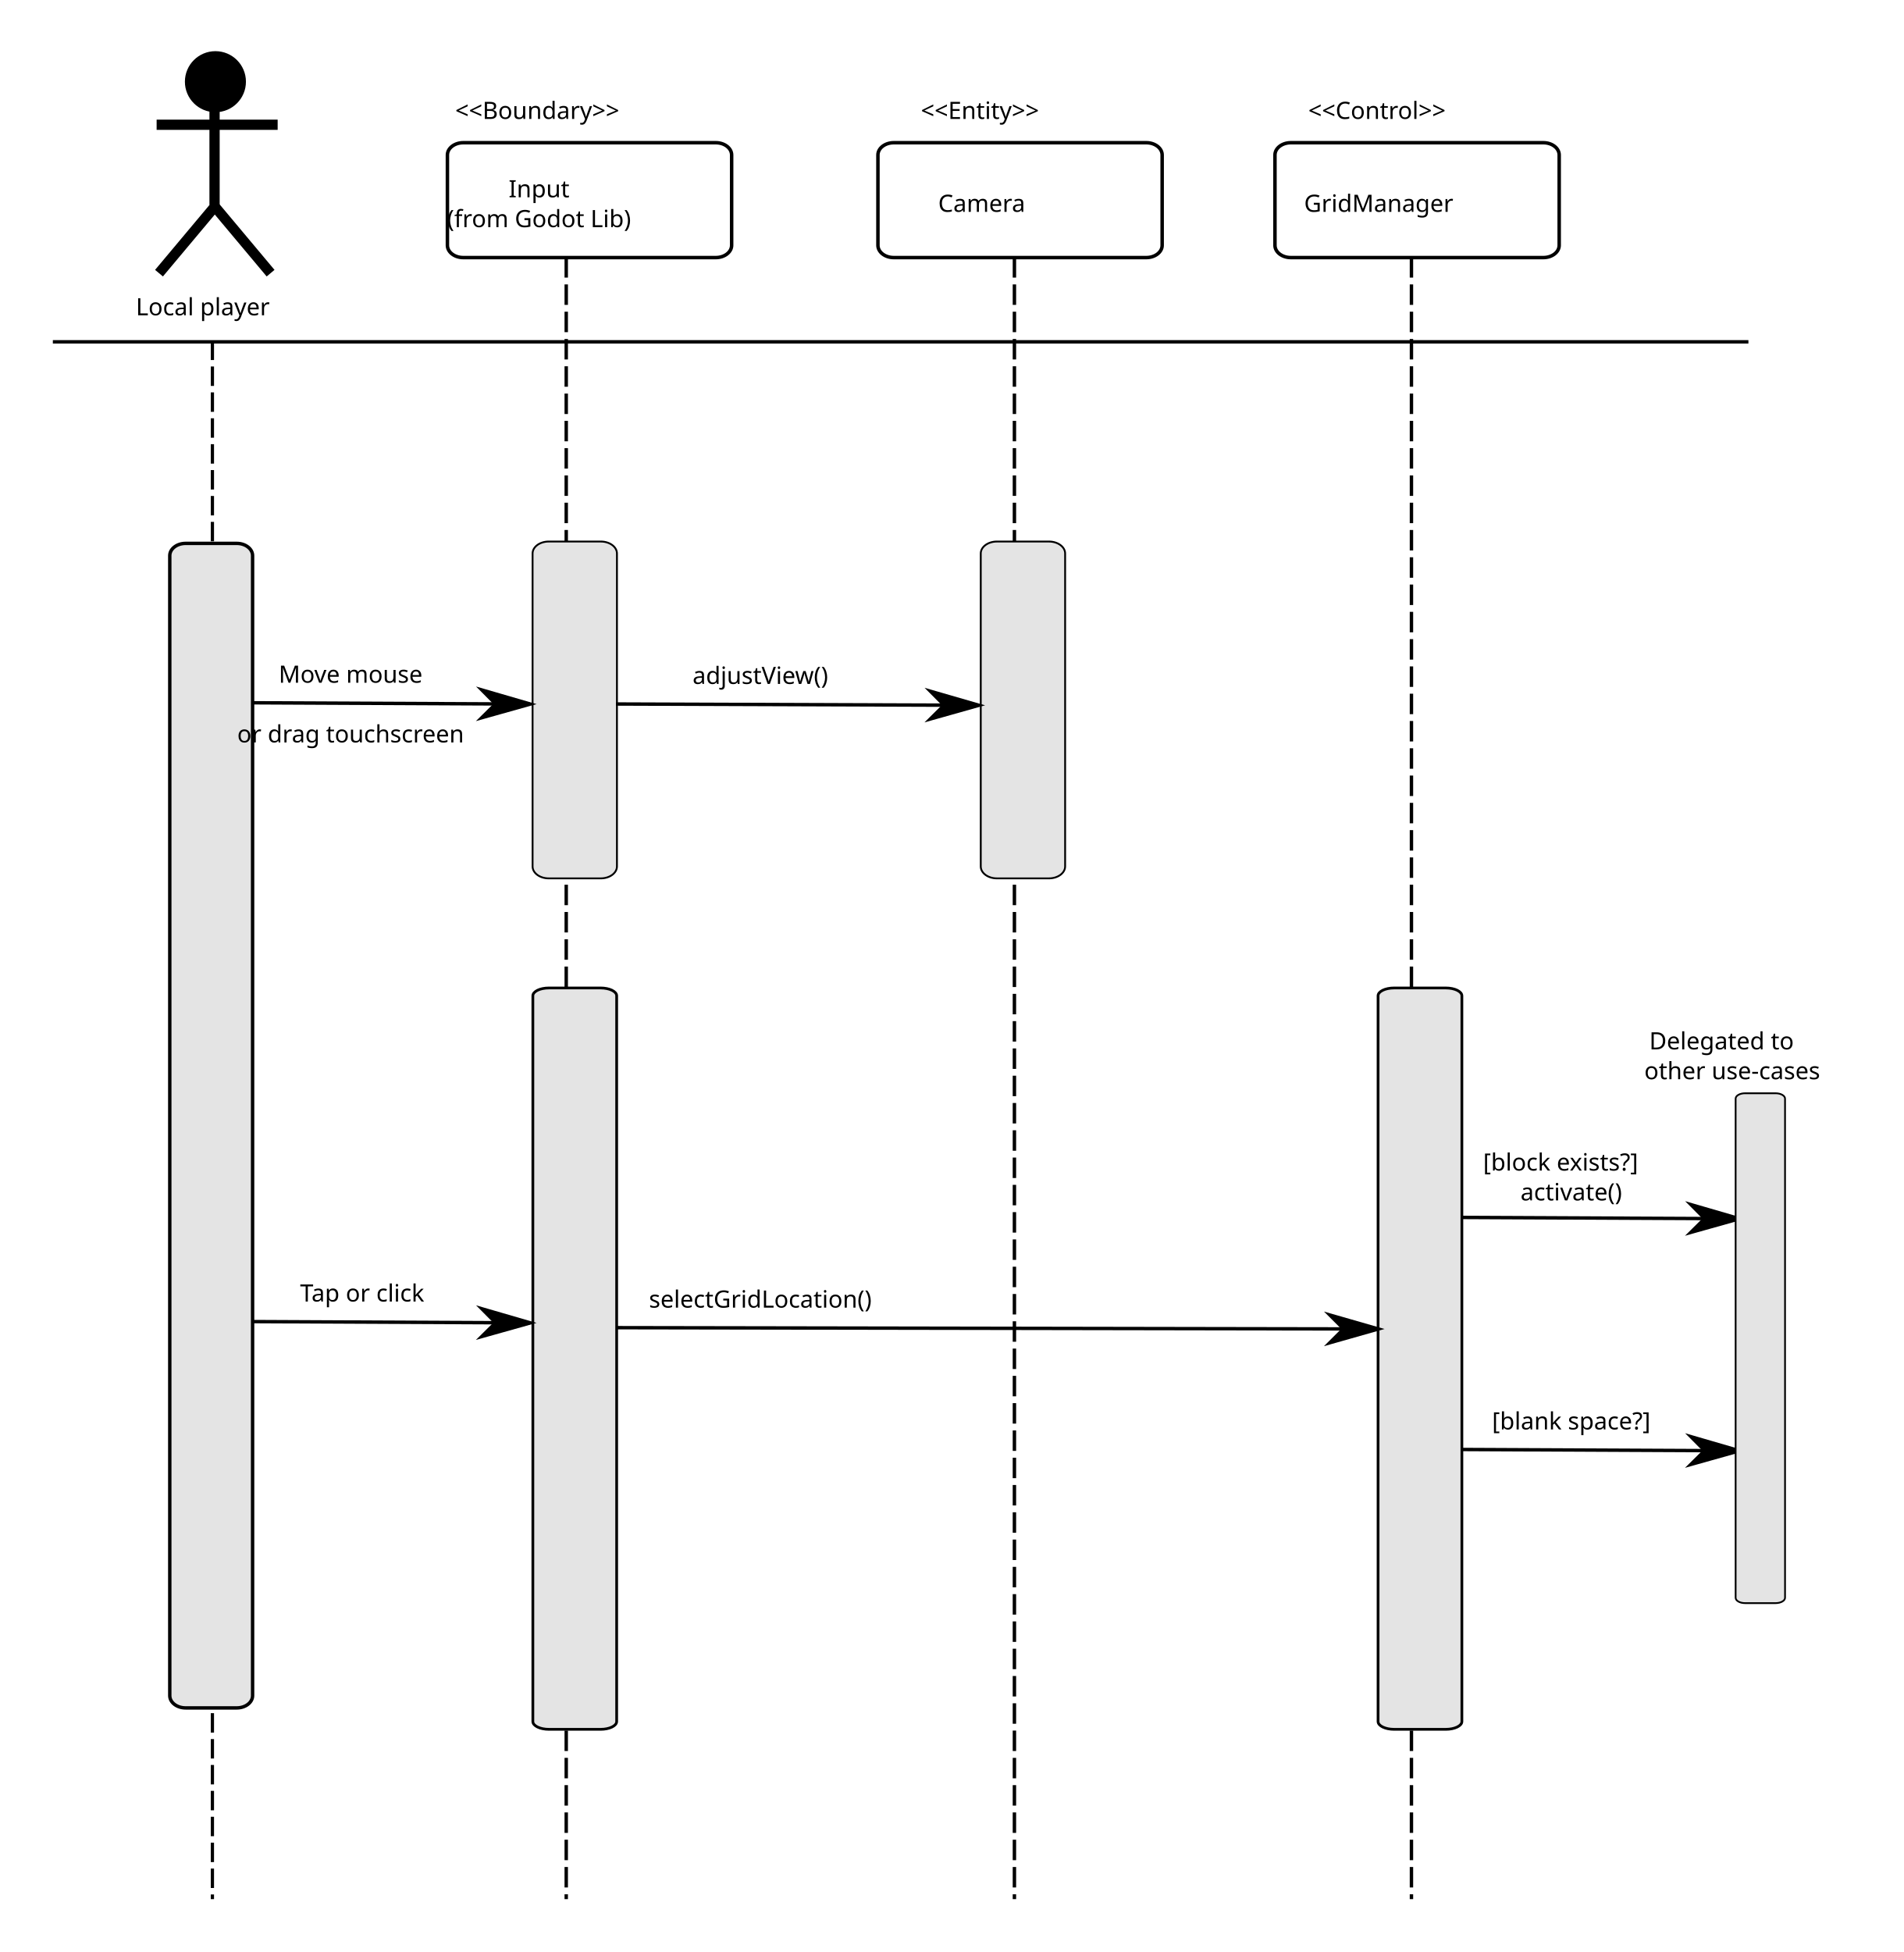
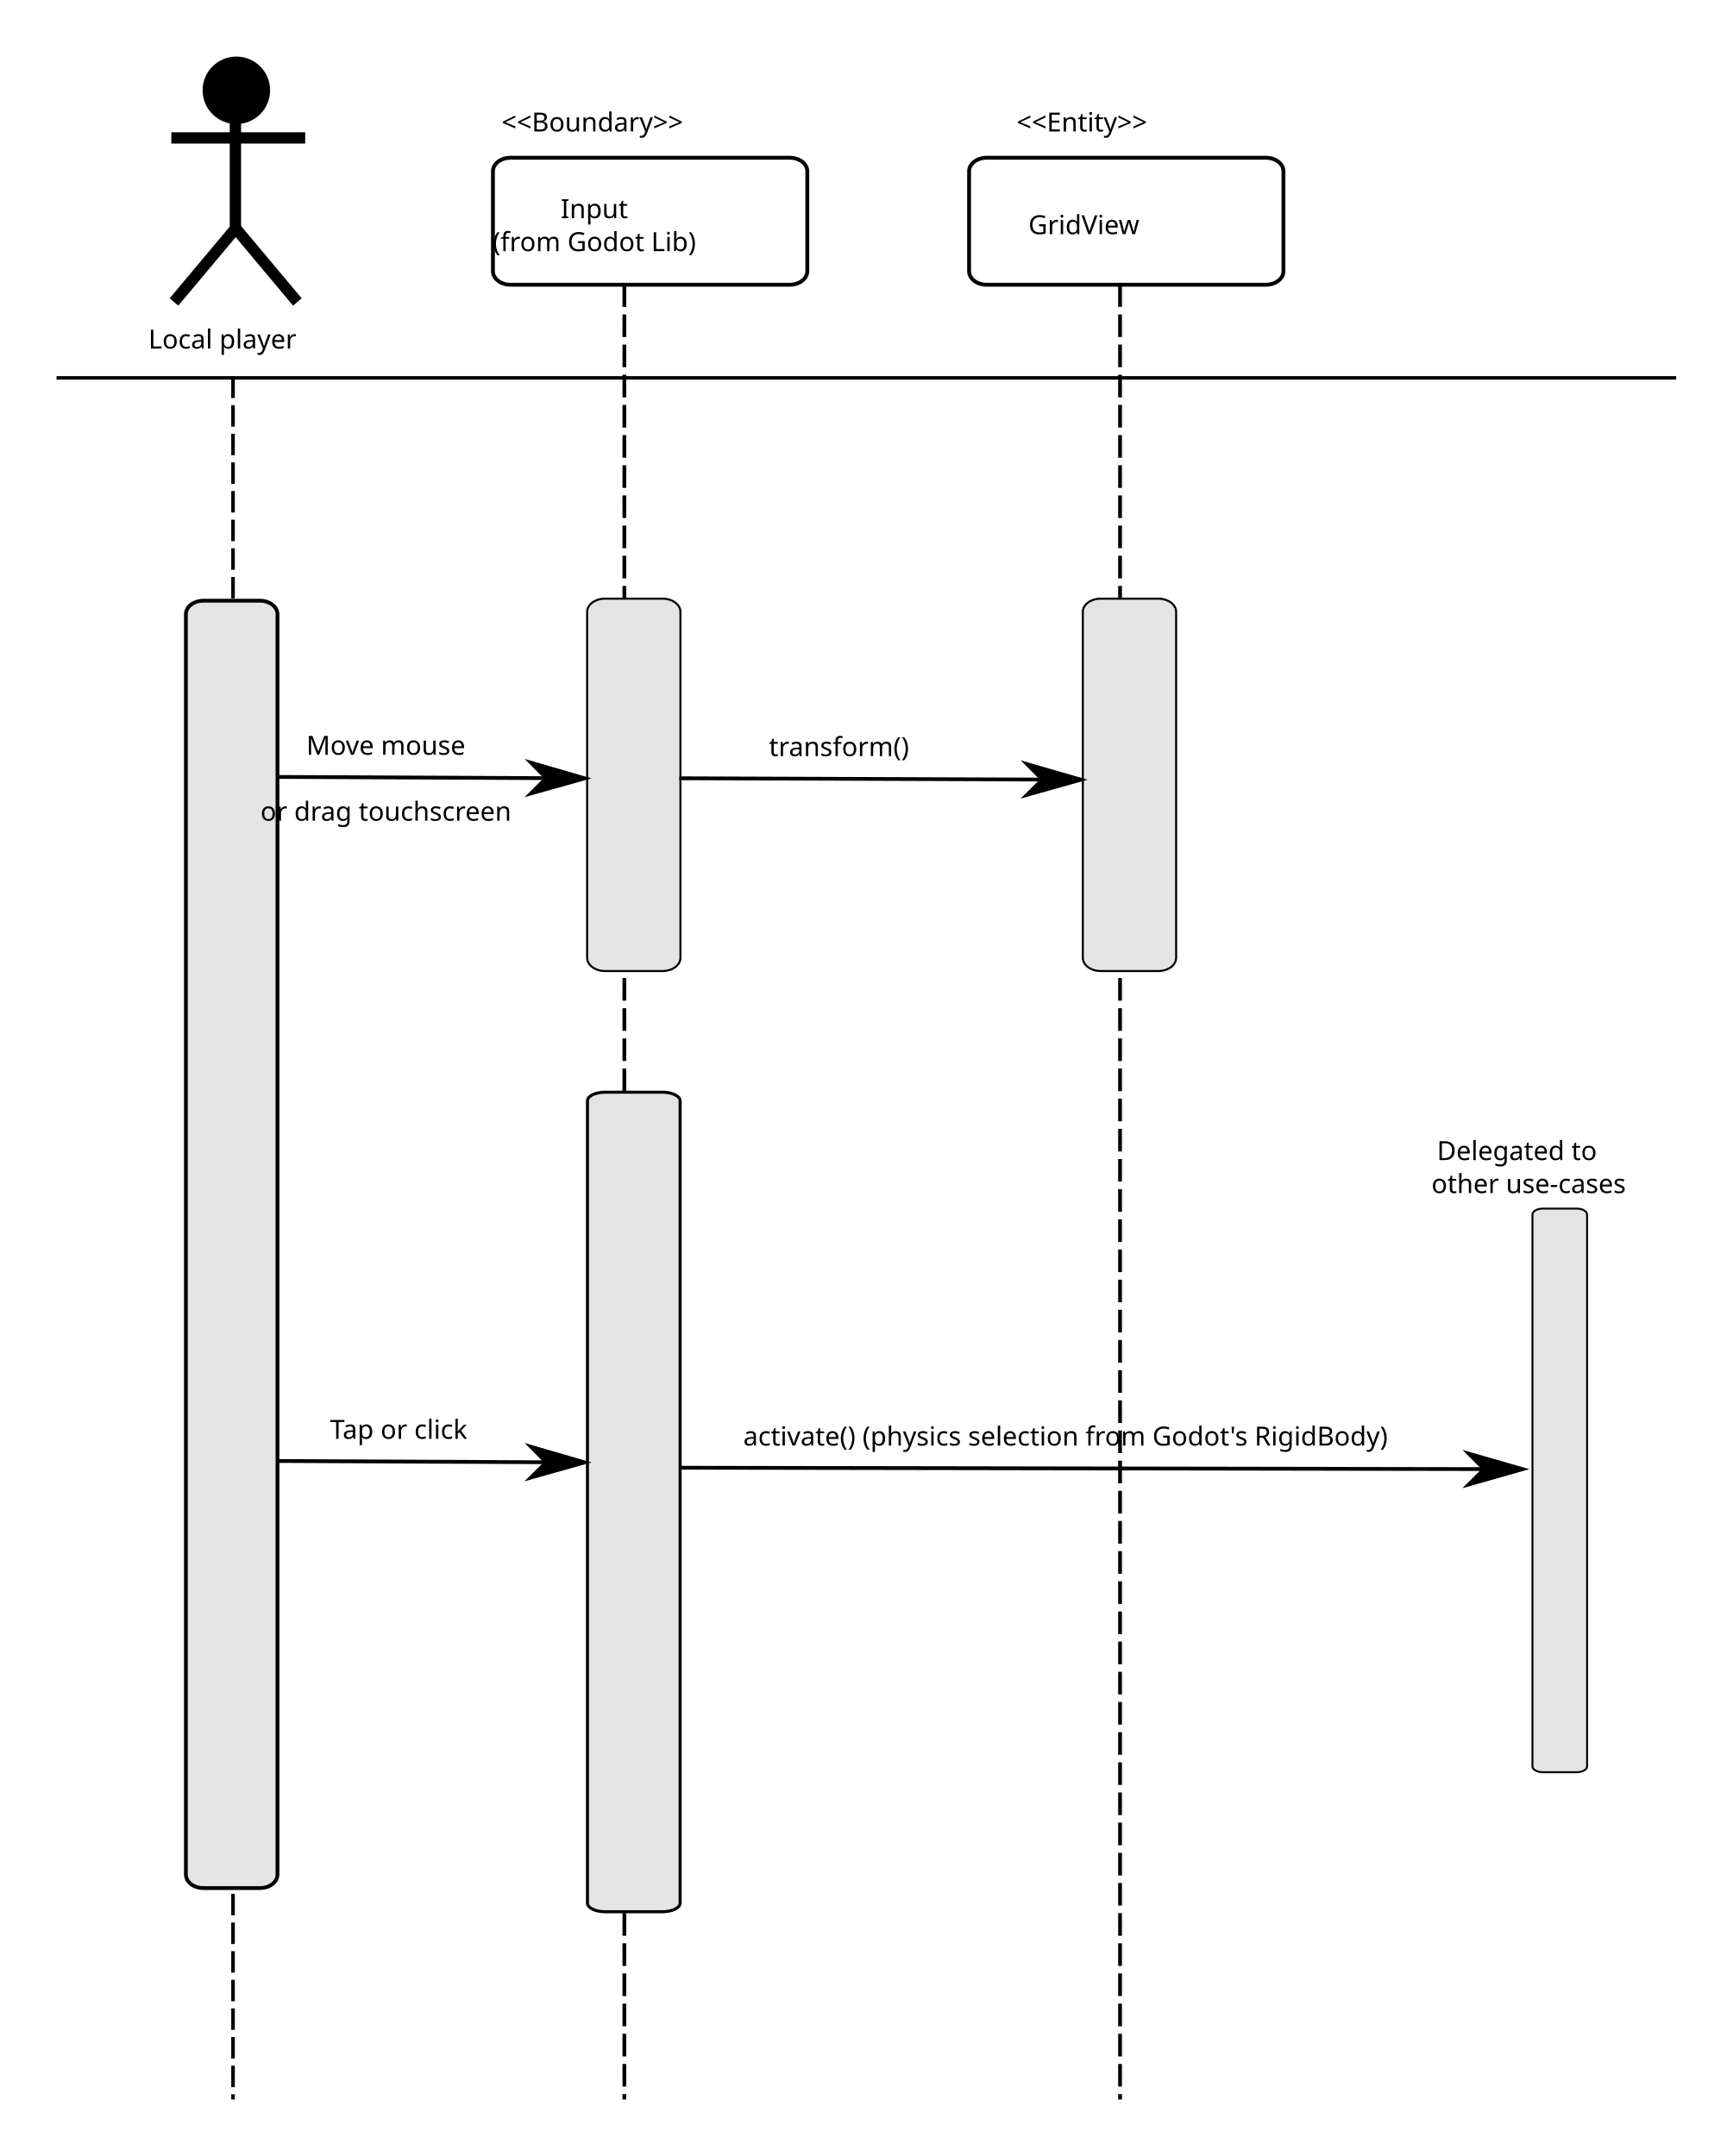
- <svg xmlns="http://www.w3.org/2000/svg" width="558.213" height="572.31" id="svg4629" version="1.1">
+ <svg xmlns="http://www.w3.org/2000/svg" width="459.438" height="571.802" id="svg4629" version="1.1">
  <defs id="defs4631">
    <marker orient="auto" refY="0" refX="0" id="Arrow1Lend" style="overflow:visible">
      <path id="path3874" d="M 0,0 5,-5 -12.5,0 5,5 0,0 z" style="fill-rule:evenodd;stroke:#000000;stroke-width:1pt" transform="matrix(-0.8,0,0,-0.8,-10,0)" />
    </marker>
  </defs>
-   <g id="layer1" transform="translate(15.5,-18.76002)">
+   <g id="layer1" transform="translate(15,-18.76073)">
    <g id="g4589" transform="translate(29.23524,-4.67677)" style="stroke-width:3;stroke-miterlimit:4;stroke-dasharray:none">
      <path d="m 25.885,47.387 c 0,4.114 -3.335,7.45 -7.45,7.45 -4.114,0 -7.45,-3.335 -7.45,-7.45 0,-4.114 3.335,-7.45 7.45,-7.45 4.114,0 7.45,3.335 7.45,7.45 z" id="path4591" style="fill:#000000;stroke:#000000;stroke-width:3;stroke-miterlimit:4;stroke-dasharray:none" />
      <path id="path4593" d="m 18.183,48.397 0,35.103" style="fill:none;stroke:#000000;stroke-width:3;stroke-linecap:butt;stroke-linejoin:miter;stroke-miterlimit:4;stroke-opacity:1;stroke-dasharray:none" />
      <path id="path4595" d="m 1.195,60.014 35.491,0" style="fill:none;stroke:#000000;stroke-width:3;stroke-linecap:butt;stroke-linejoin:miter;stroke-miterlimit:4;stroke-opacity:1;stroke-dasharray:none" />
      <path style="fill:none;stroke:#000000;stroke-width:3;stroke-linecap:butt;stroke-linejoin:miter;stroke-miterlimit:4;stroke-opacity:1;stroke-dasharray:none" d="M 17.963,83.659 34.615,103.525" id="path4597" />
      <path id="path4599" d="M 18.544,83.659 1.892,103.525" style="fill:none;stroke:#000000;stroke-width:3;stroke-linecap:butt;stroke-linejoin:miter;stroke-miterlimit:4;stroke-opacity:1;stroke-dasharray:none" />
    </g>
    <text id="text4601" y="111.206" x="24.348" style="font-size:12px;font-style:normal;font-weight:normal;line-height:125%;letter-spacing:0px;word-spacing:0px;fill:#000000;fill-opacity:1;stroke:none;font-family:Sans" xml:space="preserve">
      <tspan style="font-size:7px" y="111.206" x="24.348" id="tspan4603">Local player</tspan>
      <tspan id="tspan4605" style="font-size:7px" y="119.956" x="24.348" />
      <tspan style="font-size:7px" id="tspan4607" y="128.706" x="24.348" />
    </text>
-     <path style="fill:none;stroke:#000000;stroke-width:1px;stroke-linecap:butt;stroke-linejoin:miter;stroke-opacity:1" d="m 0,118.981 497.217,0" id="path4662" />
+     <path style="fill:none;stroke:#000000;stroke-width:0.929px;stroke-linecap:butt;stroke-linejoin:miter;stroke-opacity:1" d="m 0,118.981 429.428,0" id="path4662" />
    <rect ry="3.592" rx="4.644" y="60.601" x="115.703" height="33.679" width="83.35" id="rect5846" style="fill:none;stroke:#000000;stroke-width:1.021;stroke-linejoin:miter;stroke-miterlimit:4;stroke-dasharray:none;stroke-dashoffset:3.7" />
    <text id="text5848" y="53.627" x="152.987" style="font-size:12px;font-style:normal;font-weight:normal;line-height:125%;letter-spacing:0px;word-spacing:0px;fill:#000000;fill-opacity:1;stroke:none;font-family:Sans" xml:space="preserve">
      <tspan style="font-size:7px;text-align:center;text-anchor:middle" y="53.627" x="152.987" id="tspan5850">&lt;&lt;Boundary&gt;&gt;</tspan>
      <tspan id="tspan5852" style="font-size:7px" y="62.377" x="152.987" />
      <tspan style="font-size:7px" id="tspan5854" y="71.127" x="152.987" />
    </text>
    <text xml:space="preserve" style="font-size:12px;font-style:normal;font-weight:normal;line-height:125%;letter-spacing:0px;word-spacing:0px;fill:#000000;fill-opacity:1;stroke:none;font-family:Sans" x="153.493" y="76.608" id="text5856">
      <tspan id="tspan5858" x="153.493" y="76.608" style="font-size:7px;text-align:center;text-anchor:middle">Input</tspan>
      <tspan x="153.493" y="85.358" style="font-size:7px;text-align:center;text-anchor:middle" id="tspan5906">(from Godot Lib)</tspan>
      <tspan id="tspan5860" x="153.493" y="94.108" style="font-size:7px;text-align:center;text-anchor:middle" />
      <tspan x="153.493" y="102.858" style="font-size:7px" id="tspan5862" />
      <tspan x="153.493" y="111.608" id="tspan5864" style="font-size:7px" />
    </text>
    <path id="path6098" d="m 150.548,94.148 0,481.422" style="fill:none;stroke:#000000;stroke-width:1;stroke-linecap:butt;stroke-linejoin:miter;stroke-miterlimit:4;stroke-opacity:1;stroke-dasharray:6, 2;stroke-dashoffset:0;marker-end:none" />
    <rect ry="3.5" rx="4.732" y="177.534" x="140.677" height="98.757" width="24.743" id="rect6104" style="fill:#e4e4e4;fill-opacity:1;stroke:#000000;stroke-width:0.543;stroke-linejoin:miter;stroke-miterlimit:4;stroke-dasharray:none;stroke-dashoffset:0" />
    <path id="path6108" d="m 46.786,118.619 0,456.951" style="fill:none;stroke:#000000;stroke-width:0.949;stroke-linecap:butt;stroke-linejoin:miter;stroke-miterlimit:4;stroke-opacity:1;stroke-dasharray:5.695, 1.898;stroke-dashoffset:0;marker-end:none" />
    <rect ry="3.592" rx="4.644" y="178.076" x="34.286" height="341.429" width="24.286" id="rect6110" style="fill:#e4e4e4;fill-opacity:1;stroke:#000000;stroke-width:1;stroke-linejoin:miter;stroke-miterlimit:4;stroke-dasharray:none;stroke-dashoffset:0" />
    <path style="fill:none;stroke:#000000;stroke-width:1px;stroke-linecap:butt;stroke-linejoin:miter;stroke-opacity:1;marker-end:url(#Arrow1Lend)" d="m 58.336,224.808 81.57,0.379" id="path6112" />
    <text id="text6298" y="218.927" x="98.233" style="font-size:12px;font-style:normal;font-weight:normal;line-height:125%;letter-spacing:0px;word-spacing:0px;fill:#000000;fill-opacity:1;stroke:none;font-family:Sans" xml:space="preserve">
      <tspan style="font-size:7px;text-align:center;text-anchor:middle" y="218.927" x="98.233" id="tspan6300">Move mouse</tspan>
      <tspan style="font-size:7px;text-align:center;text-anchor:middle" y="227.677" x="98.233" id="tspan6367" />
      <tspan style="font-size:7px;text-align:center;text-anchor:middle" y="236.427" x="98.233" id="tspan6369">or drag touchscreen</tspan>
      <tspan style="font-size:7px;text-align:center;text-anchor:middle" y="245.177" x="98.233" id="tspan6306" />
      <tspan id="tspan6302" style="font-size:7px" y="253.927" x="98.233" />
      <tspan style="font-size:7px" id="tspan6304" y="262.677" x="98.233" />
    </text>
    <rect style="fill:#e4e4e4;fill-opacity:1;stroke:#000000;stroke-width:0.803;stroke-linejoin:miter;stroke-miterlimit:4;stroke-dasharray:none;stroke-dashoffset:0" id="rect6363" width="24.577" height="217.356" x="140.759" y="308.426" rx="4.7" ry="2.287" />
    <path id="path6373" d="m 58.336,406.237 81.57,0.379" style="fill:none;stroke:#000000;stroke-width:1px;stroke-linecap:butt;stroke-linejoin:miter;stroke-opacity:1;marker-end:url(#Arrow1Lend)" />
    <text xml:space="preserve" style="font-size:12px;font-style:normal;font-weight:normal;line-height:125%;letter-spacing:0px;word-spacing:0px;fill:#000000;fill-opacity:1;stroke:none;font-family:Sans" x="98.509" y="400.356" id="text6375">
      <tspan x="98.509" y="400.356" id="tspan6387" style="font-size:7px;text-align:center;text-anchor:middle">Tap or click</tspan>
    </text>
    <rect ry="3.592" rx="4.644" y="60.601" x="241.951" height="33.679" width="83.35" id="rect6409" style="fill:none;stroke:#000000;stroke-width:1.021;stroke-linejoin:miter;stroke-miterlimit:4;stroke-dasharray:none;stroke-dashoffset:3.7" />
    <text id="text6411" y="53.627" x="282.796" style="font-size:12px;font-style:normal;font-weight:normal;line-height:125%;letter-spacing:0px;word-spacing:0px;fill:#000000;fill-opacity:1;stroke:none;font-family:Sans" xml:space="preserve">
      <tspan style="font-size:7px;text-align:center;text-anchor:middle" y="53.627" x="282.796" id="tspan6413">&lt;&lt;Entity&gt;&gt;</tspan>
      <tspan id="tspan6415" style="font-size:7px" y="62.377" x="282.796" />
      <tspan style="font-size:7px" id="tspan6417" y="71.127" x="282.796" />
    </text>
    <text xml:space="preserve" style="font-size:12px;font-style:normal;font-weight:normal;line-height:125%;letter-spacing:0px;word-spacing:0px;fill:#000000;fill-opacity:1;stroke:none;font-family:Sans" x="283.302" y="80.868" id="text6419">
-       <tspan id="tspan6423" x="283.302" y="80.868" style="font-size:7px;text-align:center;text-anchor:middle">Camera</tspan>
+       <tspan id="tspan6423" x="283.302" y="80.868" style="font-size:7px;text-align:center;text-anchor:middle">GridView</tspan>
      <tspan id="tspan6425" x="283.302" y="89.618" style="font-size:7px;text-align:center;text-anchor:middle" />
      <tspan x="283.302" y="98.368" style="font-size:7px" id="tspan6427" />
      <tspan x="283.302" y="107.118" id="tspan6429" style="font-size:7px" />
    </text>
-     <rect style="fill:none;stroke:#000000;stroke-width:1.021;stroke-linejoin:miter;stroke-miterlimit:4;stroke-dasharray:none;stroke-dashoffset:3.7" id="rect6449" width="83.35" height="33.679" x="358.38" y="60.601" rx="4.644" ry="3.592" />
-     <text xml:space="preserve" style="font-size:12px;font-style:normal;font-weight:normal;line-height:125%;letter-spacing:0px;word-spacing:0px;fill:#000000;fill-opacity:1;stroke:none;font-family:Sans" x="399.225" y="53.627" id="text6451">
-       <tspan id="tspan6453" x="399.225" y="53.627" style="font-size:7px;text-align:center;text-anchor:middle">&lt;&lt;Control&gt;&gt;</tspan>
-       <tspan x="399.225" y="62.377" style="font-size:7px" id="tspan6455" />
-       <tspan x="399.225" y="71.127" id="tspan6457" style="font-size:7px" />
-     </text>
-     <text id="text6459" y="80.868" x="399.73" style="font-size:12px;font-style:normal;font-weight:normal;line-height:125%;letter-spacing:0px;word-spacing:0px;fill:#000000;fill-opacity:1;stroke:none;font-family:Sans" xml:space="preserve">
-       <tspan style="font-size:7px;text-align:center;text-anchor:middle" y="80.868" x="399.73" id="tspan6461">GridManager</tspan>
-       <tspan style="font-size:7px;text-align:center;text-anchor:middle" y="89.618" x="399.73" id="tspan6463" />
-       <tspan id="tspan6465" style="font-size:7px" y="98.368" x="399.73" />
-       <tspan style="font-size:7px" id="tspan6467" y="107.118" x="399.73" />
-     </text>
    <path style="fill:none;stroke:#000000;stroke-width:1;stroke-linecap:butt;stroke-linejoin:miter;stroke-miterlimit:4;stroke-opacity:1;stroke-dasharray:6, 2;stroke-dashoffset:0;marker-end:none" d="m 281.977,94.148 0,481.422" id="path6489" />
    <rect style="fill:#e4e4e4;fill-opacity:1;stroke:#000000;stroke-width:0.543;stroke-linejoin:miter;stroke-miterlimit:4;stroke-dasharray:none;stroke-dashoffset:0" id="rect6491" width="24.743" height="98.757" x="272.105" y="177.534" rx="4.732" ry="3.5" />
-     <path style="fill:none;stroke:#000000;stroke-width:1;stroke-linecap:butt;stroke-linejoin:miter;stroke-miterlimit:4;stroke-opacity:1;stroke-dasharray:6, 2;stroke-dashoffset:0;marker-end:none" d="m 398.405,94.148 0,481.422" id="path6493" />
-     <rect ry="2.287" rx="4.7" y="308.426" x="388.617" height="217.356" width="24.577" id="rect6495" style="fill:#e4e4e4;fill-opacity:1;stroke:#000000;stroke-width:0.803;stroke-linejoin:miter;stroke-miterlimit:4;stroke-dasharray:none;stroke-dashoffset:0" />
    <path style="fill:none;stroke:#000000;stroke-width:1px;stroke-linecap:butt;stroke-linejoin:miter;stroke-opacity:1;marker-end:url(#Arrow1Lend)" d="m 165.122,225.166 106.319,0.379" id="path6497" />
    <text id="text6499" y="219.284" x="215.27" style="font-size:12px;font-style:normal;font-weight:normal;line-height:125%;letter-spacing:0px;word-spacing:0px;fill:#000000;fill-opacity:1;stroke:none;font-family:Sans" xml:space="preserve">
-       <tspan style="font-size:7px;text-align:center;text-anchor:middle" id="tspan6501" y="219.284" x="215.27">adjustView()</tspan>
+       <tspan style="font-size:7px;text-align:center;text-anchor:middle" id="tspan6501" y="219.284" x="215.27">transform()</tspan>
    </text>
    <path id="path6503" d="m 165.122,408.023 223.461,0.379" style="fill:none;stroke:#000000;stroke-width:1px;stroke-linecap:butt;stroke-linejoin:miter;stroke-opacity:1;marker-end:url(#Arrow1Lend)" />
-     <text xml:space="preserve" style="font-size:12px;font-style:normal;font-weight:normal;line-height:125%;letter-spacing:0px;word-spacing:0px;fill:#000000;fill-opacity:1;stroke:none;font-family:Sans" x="215.27" y="402.141" id="text6505">
-       <tspan x="215.27" y="402.141" id="tspan6507" style="font-size:7px;text-align:center;text-anchor:middle">selectGridLocation()</tspan>
+     <text xml:space="preserve" style="font-size:12px;font-style:normal;font-weight:normal;line-height:125%;letter-spacing:0px;word-spacing:0px;fill:#000000;fill-opacity:1;stroke:none;font-family:Sans" x="275.322" y="402.141" id="text6505">
+       <tspan x="275.322" y="402.141" id="tspan6507" style="font-size:7px;text-align:center;text-anchor:middle">activate() (physics selection from Godot's RigidBody)</tspan>
    </text>
-     <path style="fill:none;stroke:#000000;stroke-width:1px;stroke-linecap:butt;stroke-linejoin:miter;stroke-opacity:1;marker-end:url(#Arrow1Lend)" d="m 412.9,443.737 81.57,0.379" id="path6517" />
-     <text id="text6519" y="437.856" x="453.072" style="font-size:12px;font-style:normal;font-weight:normal;line-height:125%;letter-spacing:0px;word-spacing:0px;fill:#000000;fill-opacity:1;stroke:none;font-family:Sans" xml:space="preserve">
-       <tspan style="font-size:7px;text-align:center;text-anchor:middle" id="tspan6521" y="437.856" x="453.072">[blank space?]</tspan>
-     </text>
-     <path id="path6523" d="m 412.9,375.701 81.57,0.379" style="fill:none;stroke:#000000;stroke-width:1px;stroke-linecap:butt;stroke-linejoin:miter;stroke-opacity:1;marker-end:url(#Arrow1Lend)" />
-     <text xml:space="preserve" style="font-size:12px;font-style:normal;font-weight:normal;line-height:125%;letter-spacing:0px;word-spacing:0px;fill:#000000;fill-opacity:1;stroke:none;font-family:Sans" x="453.072" y="361.963" id="text6525">
-       <tspan x="453.072" y="361.963" id="tspan6527" style="font-size:7px;text-align:center;text-anchor:middle">[block exists?]</tspan>
-       <tspan x="453.072" y="370.713" style="font-size:7px;text-align:center;text-anchor:middle" id="tspan6529">activate()</tspan>
-     </text>
-     <rect style="fill:#e4e4e4;fill-opacity:1;stroke:#000000;stroke-width:0.511;stroke-linejoin:miter;stroke-miterlimit:4;stroke-dasharray:none;stroke-dashoffset:0" id="rect3068" width="14.489" height="149.489" x="493.471" y="339.296" rx="2.771" ry="1.573" />
-     <text id="text3070" y="326.427" x="500.27" style="font-size:12px;font-style:normal;font-weight:normal;line-height:125%;letter-spacing:0px;word-spacing:0px;fill:#000000;fill-opacity:1;stroke:none;font-family:Sans" xml:space="preserve">
-       <tspan style="font-size:7px;text-align:center;text-anchor:middle" id="tspan3072" y="326.427" x="500.27">Delegated to</tspan>
-       <tspan style="font-size:7px;text-align:center;text-anchor:middle" y="335.177" x="500.27" id="tspan3074">other use-cases</tspan>
+     <rect style="fill:#e4e4e4;fill-opacity:1;stroke:#000000;stroke-width:0.511;stroke-linejoin:miter;stroke-miterlimit:4;stroke-dasharray:none;stroke-dashoffset:0" id="rect3068" width="14.489" height="149.489" x="391.328" y="339.296" rx="2.771" ry="1.573" />
+     <text id="text3070" y="326.427" x="398.127" style="font-size:12px;font-style:normal;font-weight:normal;line-height:125%;letter-spacing:0px;word-spacing:0px;fill:#000000;fill-opacity:1;stroke:none;font-family:Sans" xml:space="preserve">
+       <tspan style="font-size:7px;text-align:center;text-anchor:middle" id="tspan3072" y="326.427" x="398.127">Delegated to</tspan>
+       <tspan style="font-size:7px;text-align:center;text-anchor:middle" y="335.177" x="398.127" id="tspan3074">other use-cases</tspan>
    </text>
  </g>
</svg>
